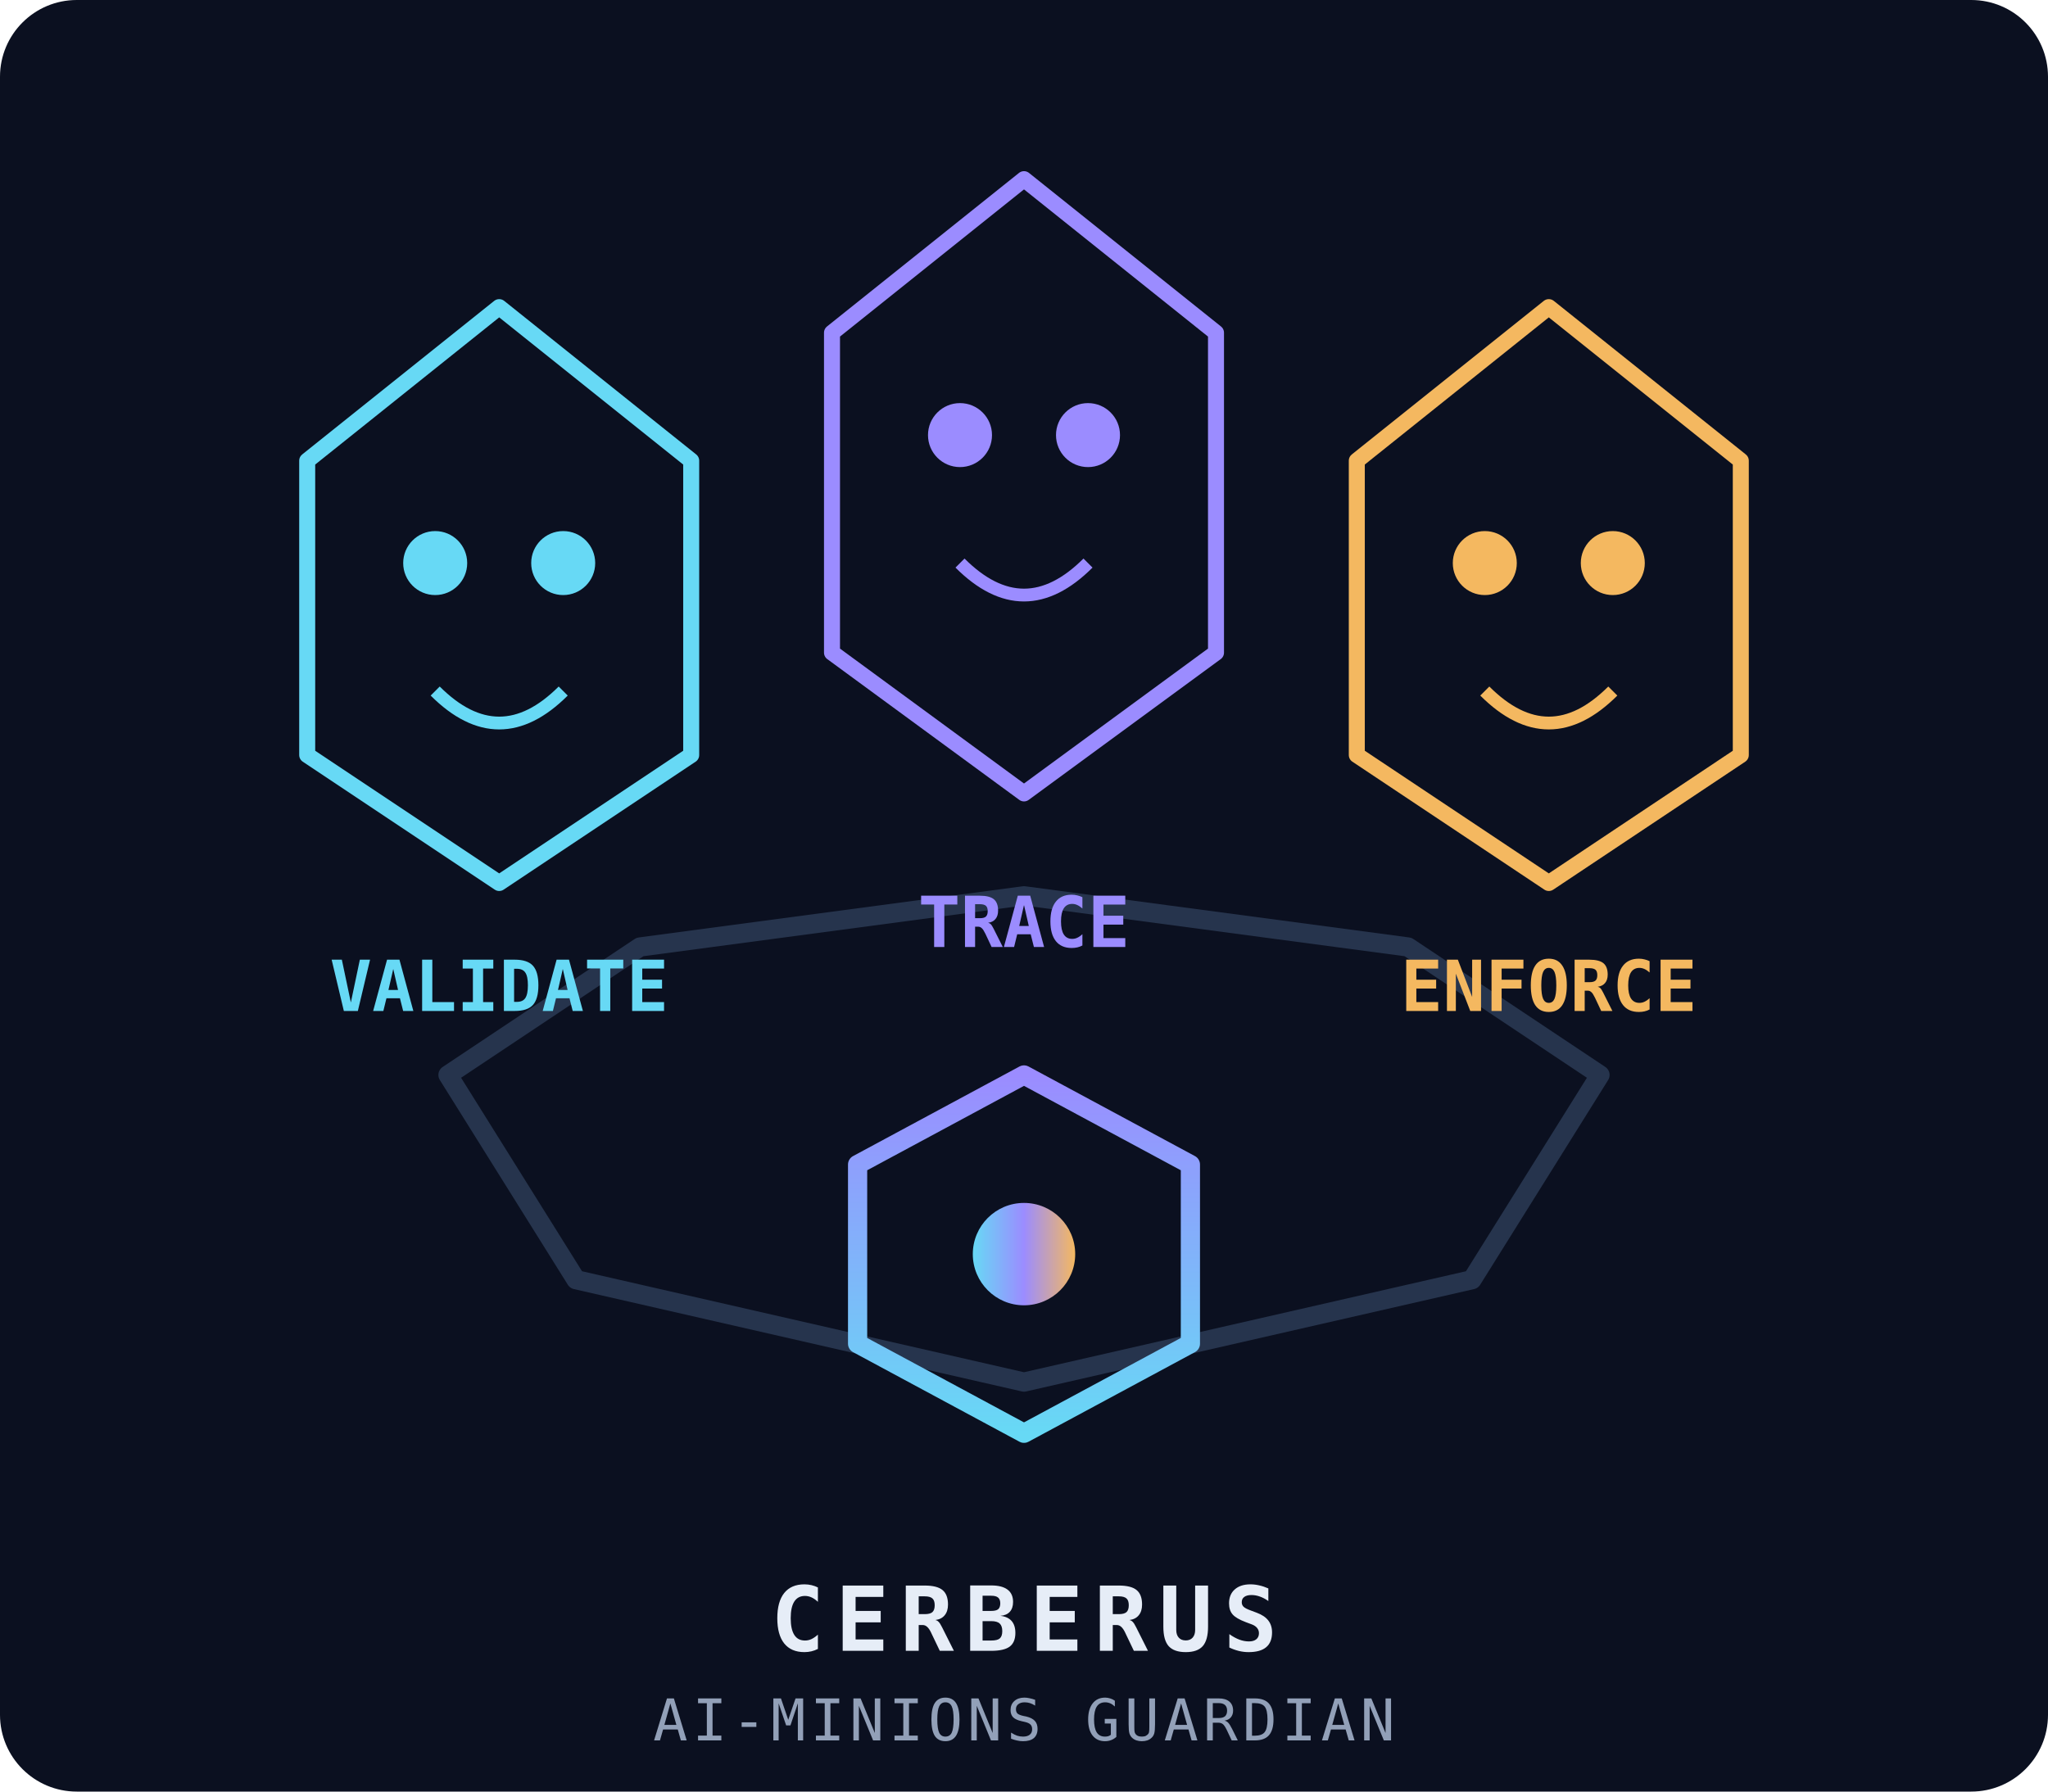
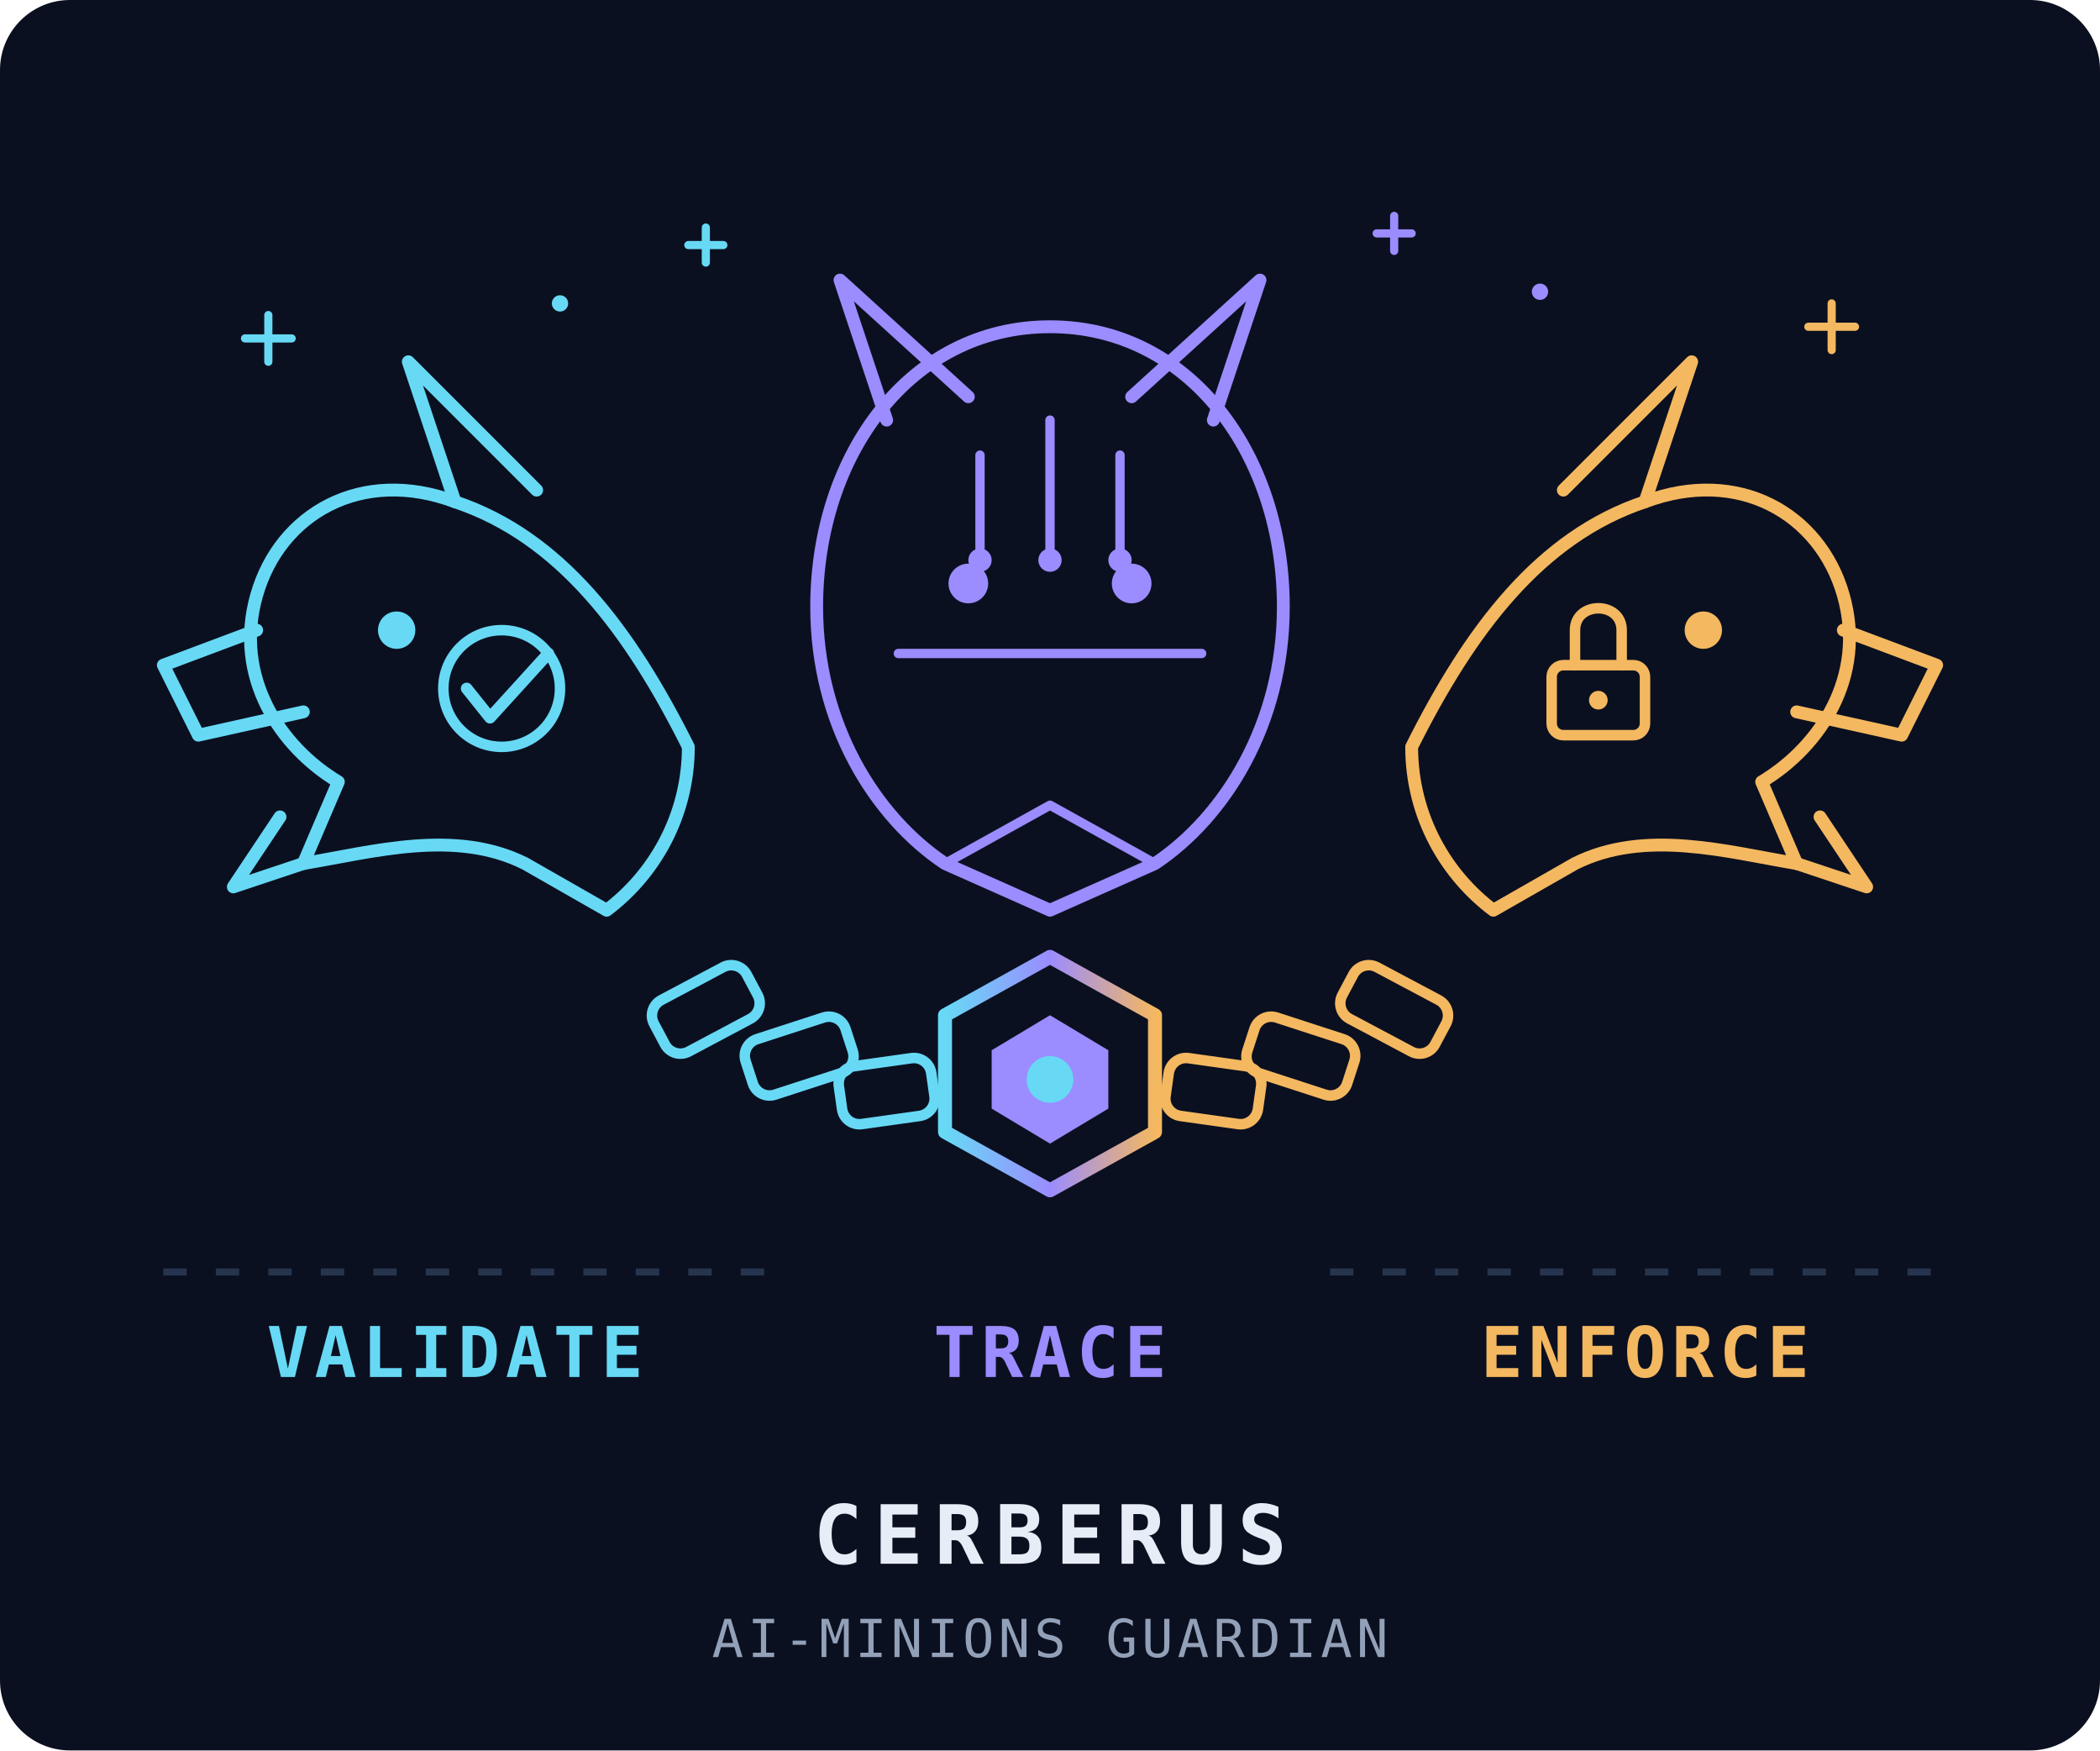
- <svg xmlns="http://www.w3.org/2000/svg" viewBox="0 0 320 280" role="img" aria-labelledby="title desc">
+ <svg xmlns="http://www.w3.org/2000/svg" viewBox="0 0 360 300" role="img" aria-labelledby="title desc">
  <defs>
    <linearGradient id="brandGrad" x1="0%" y1="0%" x2="100%" y2="0%">
      <stop offset="0%" stop-color="#67D9F5" />
      <stop offset="50%" stop-color="#9B8CFF" />
      <stop offset="100%" stop-color="#F4B860" />
    </linearGradient>
-     <linearGradient id="coreGrad" x1="0%" y1="0%" x2="0%" y2="100%">
-       <stop offset="0%" stop-color="#9B8CFF" />
-       <stop offset="100%" stop-color="#67D9F5" />
-     </linearGradient>
  </defs>
-   <rect width="320" height="280" fill="#0B1020" rx="12" />
-   <path d="M70 168 L100 148 L160 140 L220 148 L250 168 L230 200 L160 216 L90 200 Z" fill="none" stroke="#26344D" stroke-width="3" stroke-linejoin="round" />
-   <g fill="none" stroke="#67D9F5" stroke-width="2.5" stroke-linejoin="round">
-     <path d="M48 72 L78 48 L108 72 L108 118 L78 138 L48 118 Z" />
-     <circle cx="68" cy="88" r="5" fill="#67D9F5" stroke="none" />
-     <circle cx="88" cy="88" r="5" fill="#67D9F5" stroke="none" />
-     <path d="M68 108 Q78 118 88 108" stroke-width="2" />
+   <rect width="360" height="300" fill="#0B1020" rx="12" />
+   <g fill="none" stroke="#26344D" stroke-width="1.2" stroke-dasharray="4 5">
+     <path d="M28 218 H132" />
+     <path d="M228 218 H332" />
  </g>
-   <text x="78" y="158" text-anchor="middle" fill="#67D9F5" font-family="ui-monospace, SFMono-Regular, Menlo, monospace" font-size="11" font-weight="700">VALIDATE</text>
-   <g fill="none" stroke="#9B8CFF" stroke-width="2.5" stroke-linejoin="round">
-     <path d="M130 52 L160 28 L190 52 L190 102 L160 124 L130 102 Z" />
-     <circle cx="150" cy="68" r="5" fill="#9B8CFF" stroke="none" />
-     <circle cx="170" cy="68" r="5" fill="#9B8CFF" stroke="none" />
-     <path d="M150 88 Q160 98 170 88" stroke-width="2" />
+   <g stroke-width="1.4" stroke-linecap="round">
+     <path d="M42 58 H50 M46 54 V62" stroke="#67D9F5" />
+     <path d="M118 42 H124 M121 39 V45" stroke="#67D9F5" />
+     <path d="M236 40 H242 M239 37 V43" stroke="#9B8CFF" />
+     <path d="M310 56 H318 M314 52 V60" stroke="#F4B860" />
+     <circle cx="96" cy="52" r="1.4" fill="#67D9F5" />
+     <circle cx="264" cy="50" r="1.4" fill="#9B8CFF" />
  </g>
-   <text x="160" y="148" text-anchor="middle" fill="#9B8CFF" font-family="ui-monospace, SFMono-Regular, Menlo, monospace" font-size="11" font-weight="700">TRACE</text>
-   <g fill="none" stroke="#F4B860" stroke-width="2.5" stroke-linejoin="round">
-     <path d="M212 72 L242 48 L272 72 L272 118 L242 138 L212 118 Z" />
-     <circle cx="232" cy="88" r="5" fill="#F4B860" stroke="none" />
-     <circle cx="252" cy="88" r="5" fill="#F4B860" stroke="none" />
-     <path d="M232 108 Q242 118 252 108" stroke-width="2" />
+   <g fill="none" stroke="#67D9F5" stroke-width="2.2" stroke-linejoin="round" stroke-linecap="round">
+     <path d="       M118 128       C108 108, 96 92, 78 86       C62 80, 48 88, 44 102       C40 116, 48 128, 58 134       L52 148       C64 146, 78 142, 90 148       L104 156       C112 150, 118 140, 118 128 Z" />
+     <path d="M78 86 L70 62 L92 84" />
+     <path d="M44 108 L28 114 L34 126 L52 122" />
+     <path d="M52 148 L40 152 L48 140" />
+     <circle cx="68" cy="108" r="3.2" fill="#67D9F5" stroke="none" />
+     <circle cx="86" cy="118" r="10" stroke-width="1.8" />
+     <path d="M80 118 L84 123 L94 112" stroke-width="2" />
  </g>
-   <text x="242" y="158" text-anchor="middle" fill="#F4B860" font-family="ui-monospace, SFMono-Regular, Menlo, monospace" font-size="11" font-weight="700">ENFORCE</text>
-   <path d="M160 168 L186 182 L186 210 L160 224 L134 210 L134 182 Z" fill="none" stroke="url(#coreGrad)" stroke-width="3" stroke-linejoin="round" />
-   <circle cx="160" cy="196" r="8" fill="url(#brandGrad)" />
-   <text x="160" y="258" text-anchor="middle" fill="#E6EDF7" font-family="ui-monospace, SFMono-Regular, Menlo, monospace" font-size="14" font-weight="700" letter-spacing="0.12em">CERBERUS</text>
-   <text x="160" y="272" text-anchor="middle" fill="#92A0B8" font-family="ui-monospace, SFMono-Regular, Menlo, monospace" font-size="9" letter-spacing="0.08em">AI-MINIONS GUARDIAN</text>
+   <g fill="none" stroke="#9B8CFF" stroke-width="2.2" stroke-linejoin="round" stroke-linecap="round">
+     <path d="       M180 56       C156 56, 140 78, 140 104       C140 124, 150 140, 162 148       L180 156       L198 148       C210 140, 220 124, 220 104       C220 78, 204 56, 180 56 Z" />
+     <path d="M152 72 L144 48 L166 68" />
+     <path d="M208 72 L216 48 L194 68" />
+     <path d="M154 112 H206" stroke-width="1.6" />
+     <path d="M162 148 L180 138 L198 148" stroke-width="1.6" />
+     <circle cx="166" cy="100" r="3.4" fill="#9B8CFF" stroke="none" />
+     <circle cx="194" cy="100" r="3.4" fill="#9B8CFF" stroke="none" />
+     <path d="M168 78 V96" stroke-width="1.6" />
+     <path d="M180 72 V96" stroke-width="1.6" />
+     <path d="M192 78 V96" stroke-width="1.6" />
+     <circle cx="168" cy="96" r="2" fill="#9B8CFF" stroke="none" />
+     <circle cx="180" cy="96" r="2" fill="#9B8CFF" stroke="none" />
+     <circle cx="192" cy="96" r="2" fill="#9B8CFF" stroke="none" />
+   </g>
+   <g fill="none" stroke="url(#brandGrad)" stroke-width="2.4" stroke-linejoin="round">
+     <path d="M180 164 L198 174 L198 194 L180 204 L162 194 L162 174 Z" />
+     <path d="M180 174 L190 180 L190 190 L180 196 L170 190 L170 180 Z" fill="#9B8CFF" stroke="none" />
+     <circle cx="180" cy="185" r="4" fill="#67D9F5" stroke="none" />
+   </g>
+   <g fill="none" stroke="#F4B860" stroke-width="2.2" stroke-linejoin="round" stroke-linecap="round">
+     <path d="       M242 128       C252 108, 264 92, 282 86       C298 80, 312 88, 316 102       C320 116, 312 128, 302 134       L308 148       C296 146, 282 142, 270 148       L256 156       C248 150, 242 140, 242 128 Z" />
+     <path d="M282 86 L290 62 L268 84" />
+     <path d="M316 108 L332 114 L326 126 L308 122" />
+     <path d="M308 148 L320 152 L312 140" />
+     <circle cx="292" cy="108" r="3.2" fill="#F4B860" stroke="none" />
+     <rect x="266" y="114" width="16" height="12" rx="2" stroke-width="1.8" />
+     <path d="M270 114 V108 C270 103, 278 103, 278 108 V114" stroke-width="1.8" />
+     <circle cx="274" cy="120" r="1.6" fill="#F4B860" stroke="none" />
+   </g>
+   <g fill="none" stroke="#67D9F5" stroke-width="1.8" stroke-linejoin="round">
+     <rect x="112" y="168" width="18" height="10" rx="3" transform="rotate(-28 121 173)" />
+     <rect x="128" y="176" width="18" height="10" rx="3" transform="rotate(-18 137 181)" />
+     <rect x="144" y="182" width="16" height="10" rx="3" transform="rotate(-8 152 187)" />
+   </g>
+   <g fill="none" stroke="#F4B860" stroke-width="1.8" stroke-linejoin="round">
+     <rect x="230" y="168" width="18" height="10" rx="3" transform="rotate(28 239 173)" />
+     <rect x="214" y="176" width="18" height="10" rx="3" transform="rotate(18 223 181)" />
+     <rect x="200" y="182" width="16" height="10" rx="3" transform="rotate(8 208 187)" />
+   </g>
+   <text x="78" y="236" text-anchor="middle" fill="#67D9F5" font-family="ui-monospace, SFMono-Regular, Menlo, monospace" font-size="12" font-weight="700" letter-spacing="0.08em">VALIDATE</text>
+   <text x="180" y="236" text-anchor="middle" fill="#9B8CFF" font-family="ui-monospace, SFMono-Regular, Menlo, monospace" font-size="12" font-weight="700" letter-spacing="0.08em">TRACE</text>
+   <text x="282" y="236" text-anchor="middle" fill="#F4B860" font-family="ui-monospace, SFMono-Regular, Menlo, monospace" font-size="12" font-weight="700" letter-spacing="0.08em">ENFORCE</text>
+   <text x="180" y="268" text-anchor="middle" fill="#E6EDF7" font-family="ui-monospace, SFMono-Regular, Menlo, monospace" font-size="14" font-weight="700" letter-spacing="0.14em">CERBERUS</text>
+   <text x="180" y="284" text-anchor="middle" fill="#92A0B8" font-family="ui-monospace, SFMono-Regular, Menlo, monospace" font-size="9" letter-spacing="0.08em">AI-MINIONS GUARDIAN</text>
</svg>
